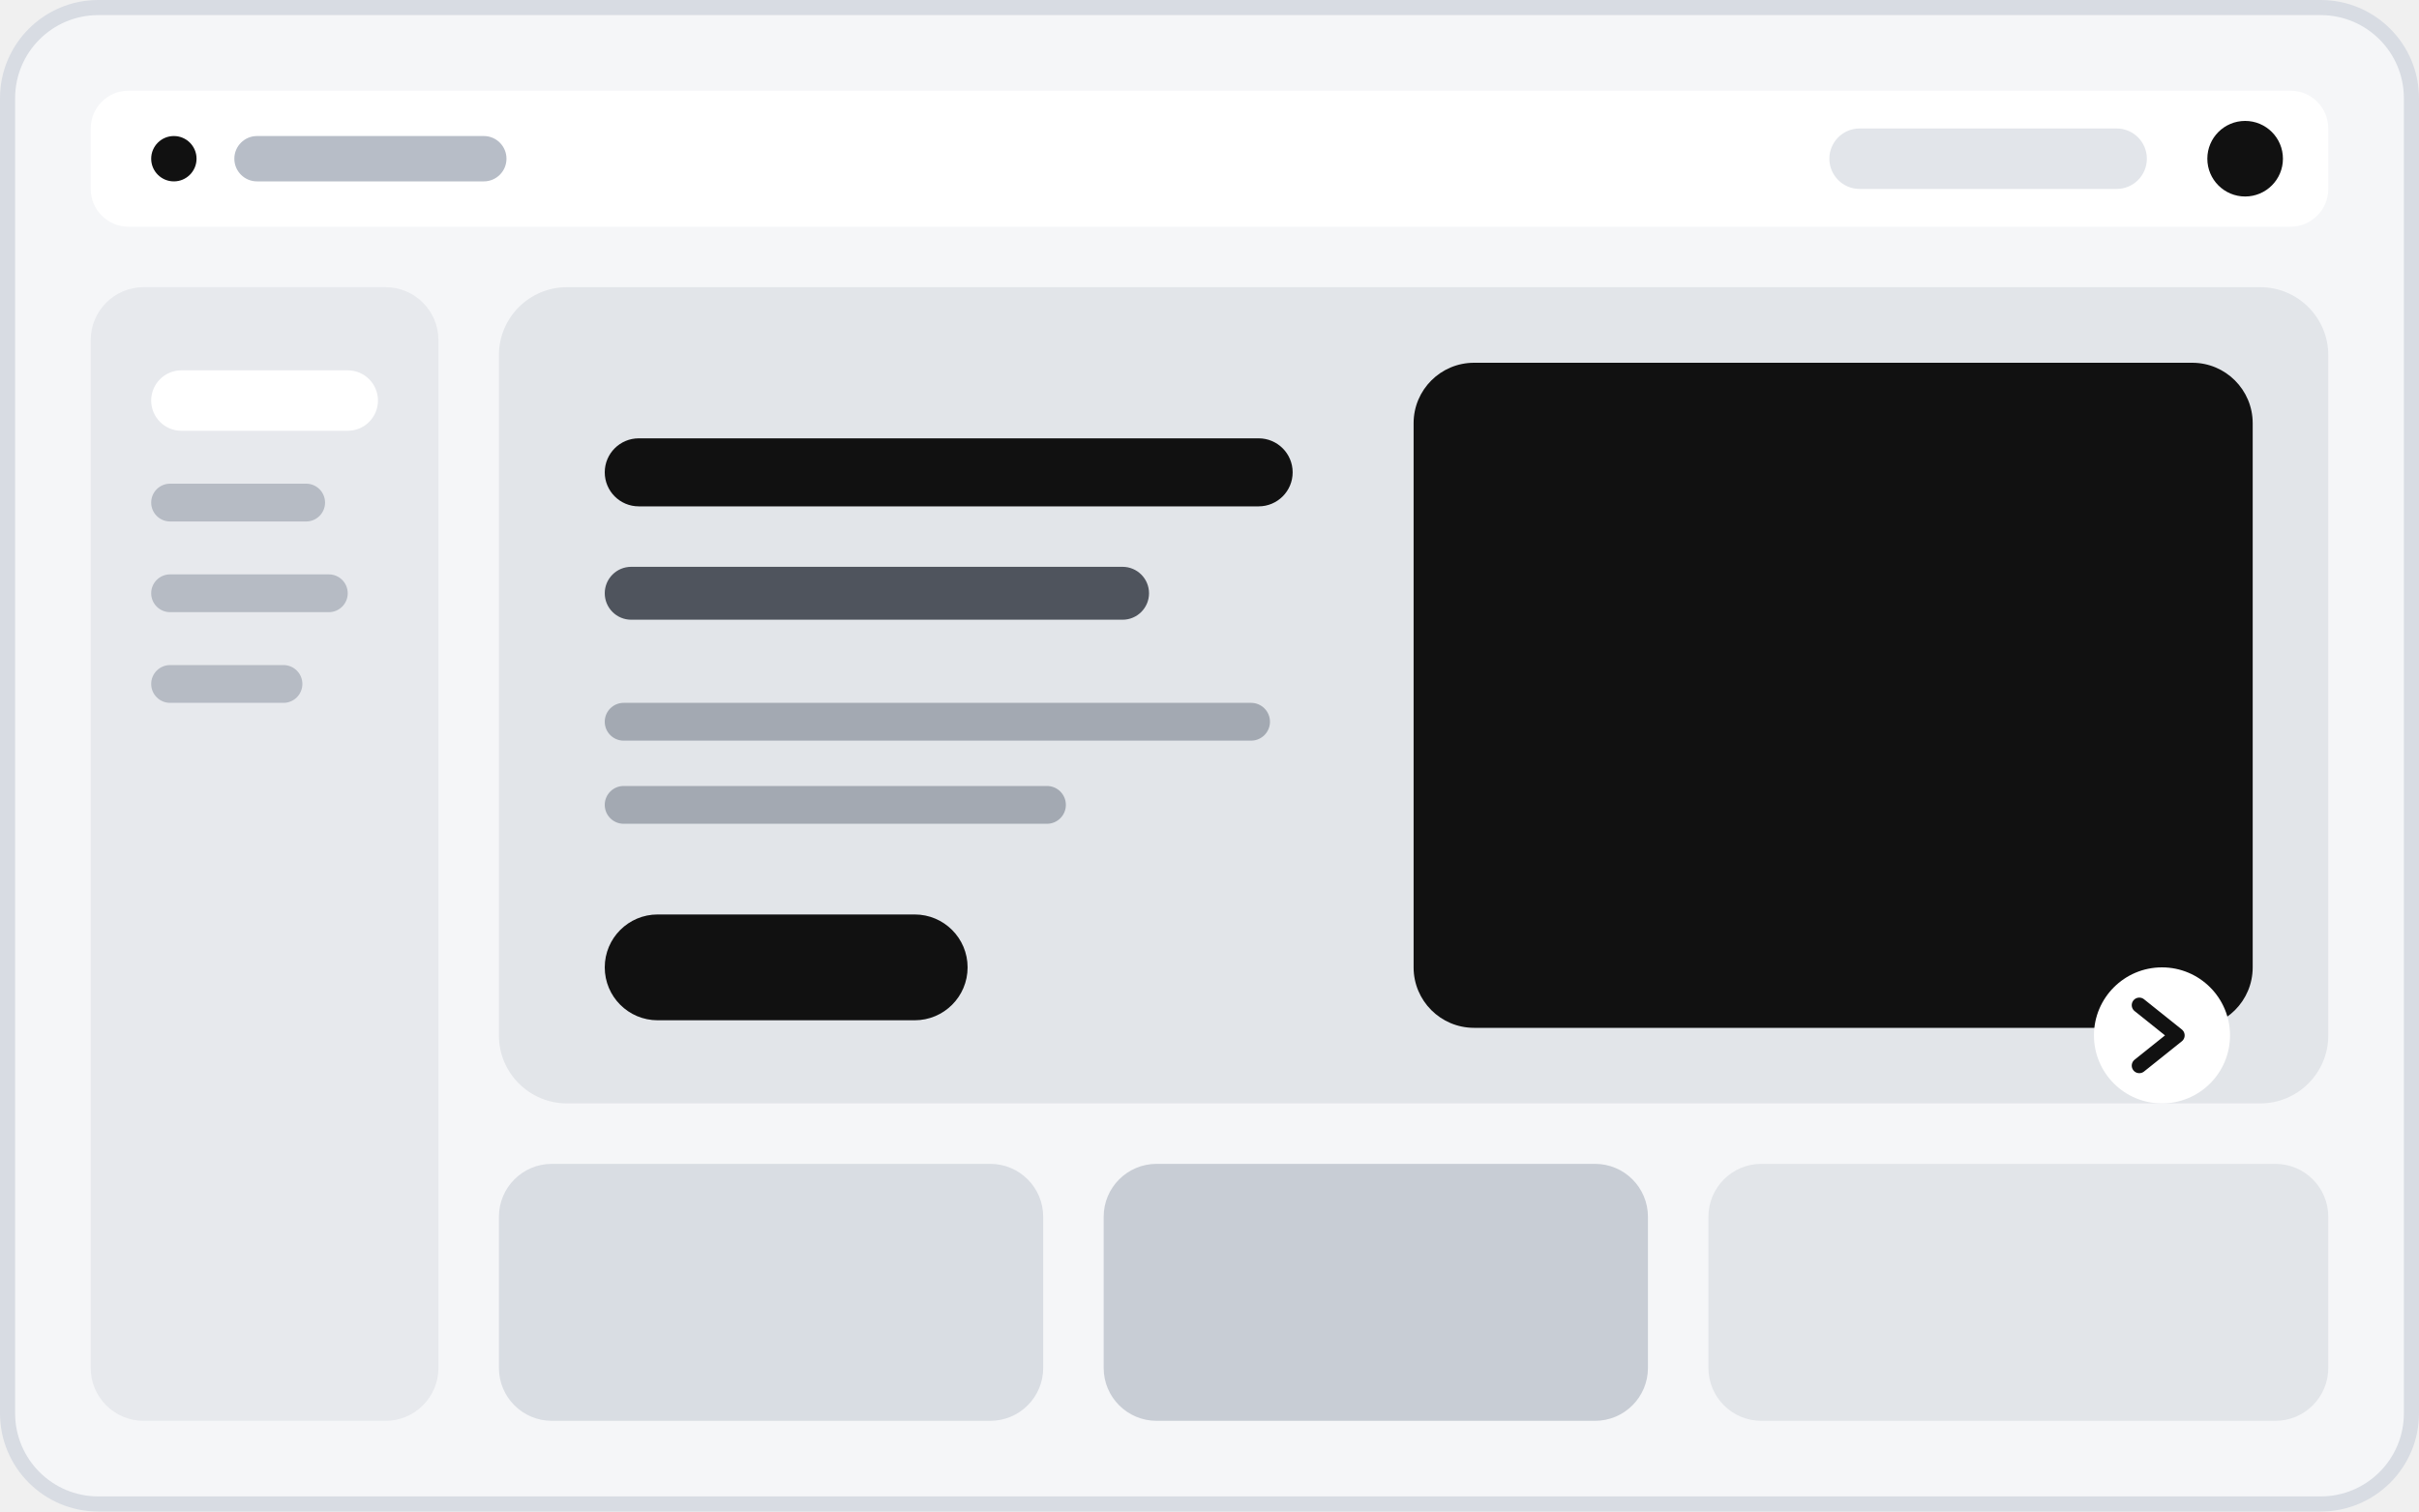
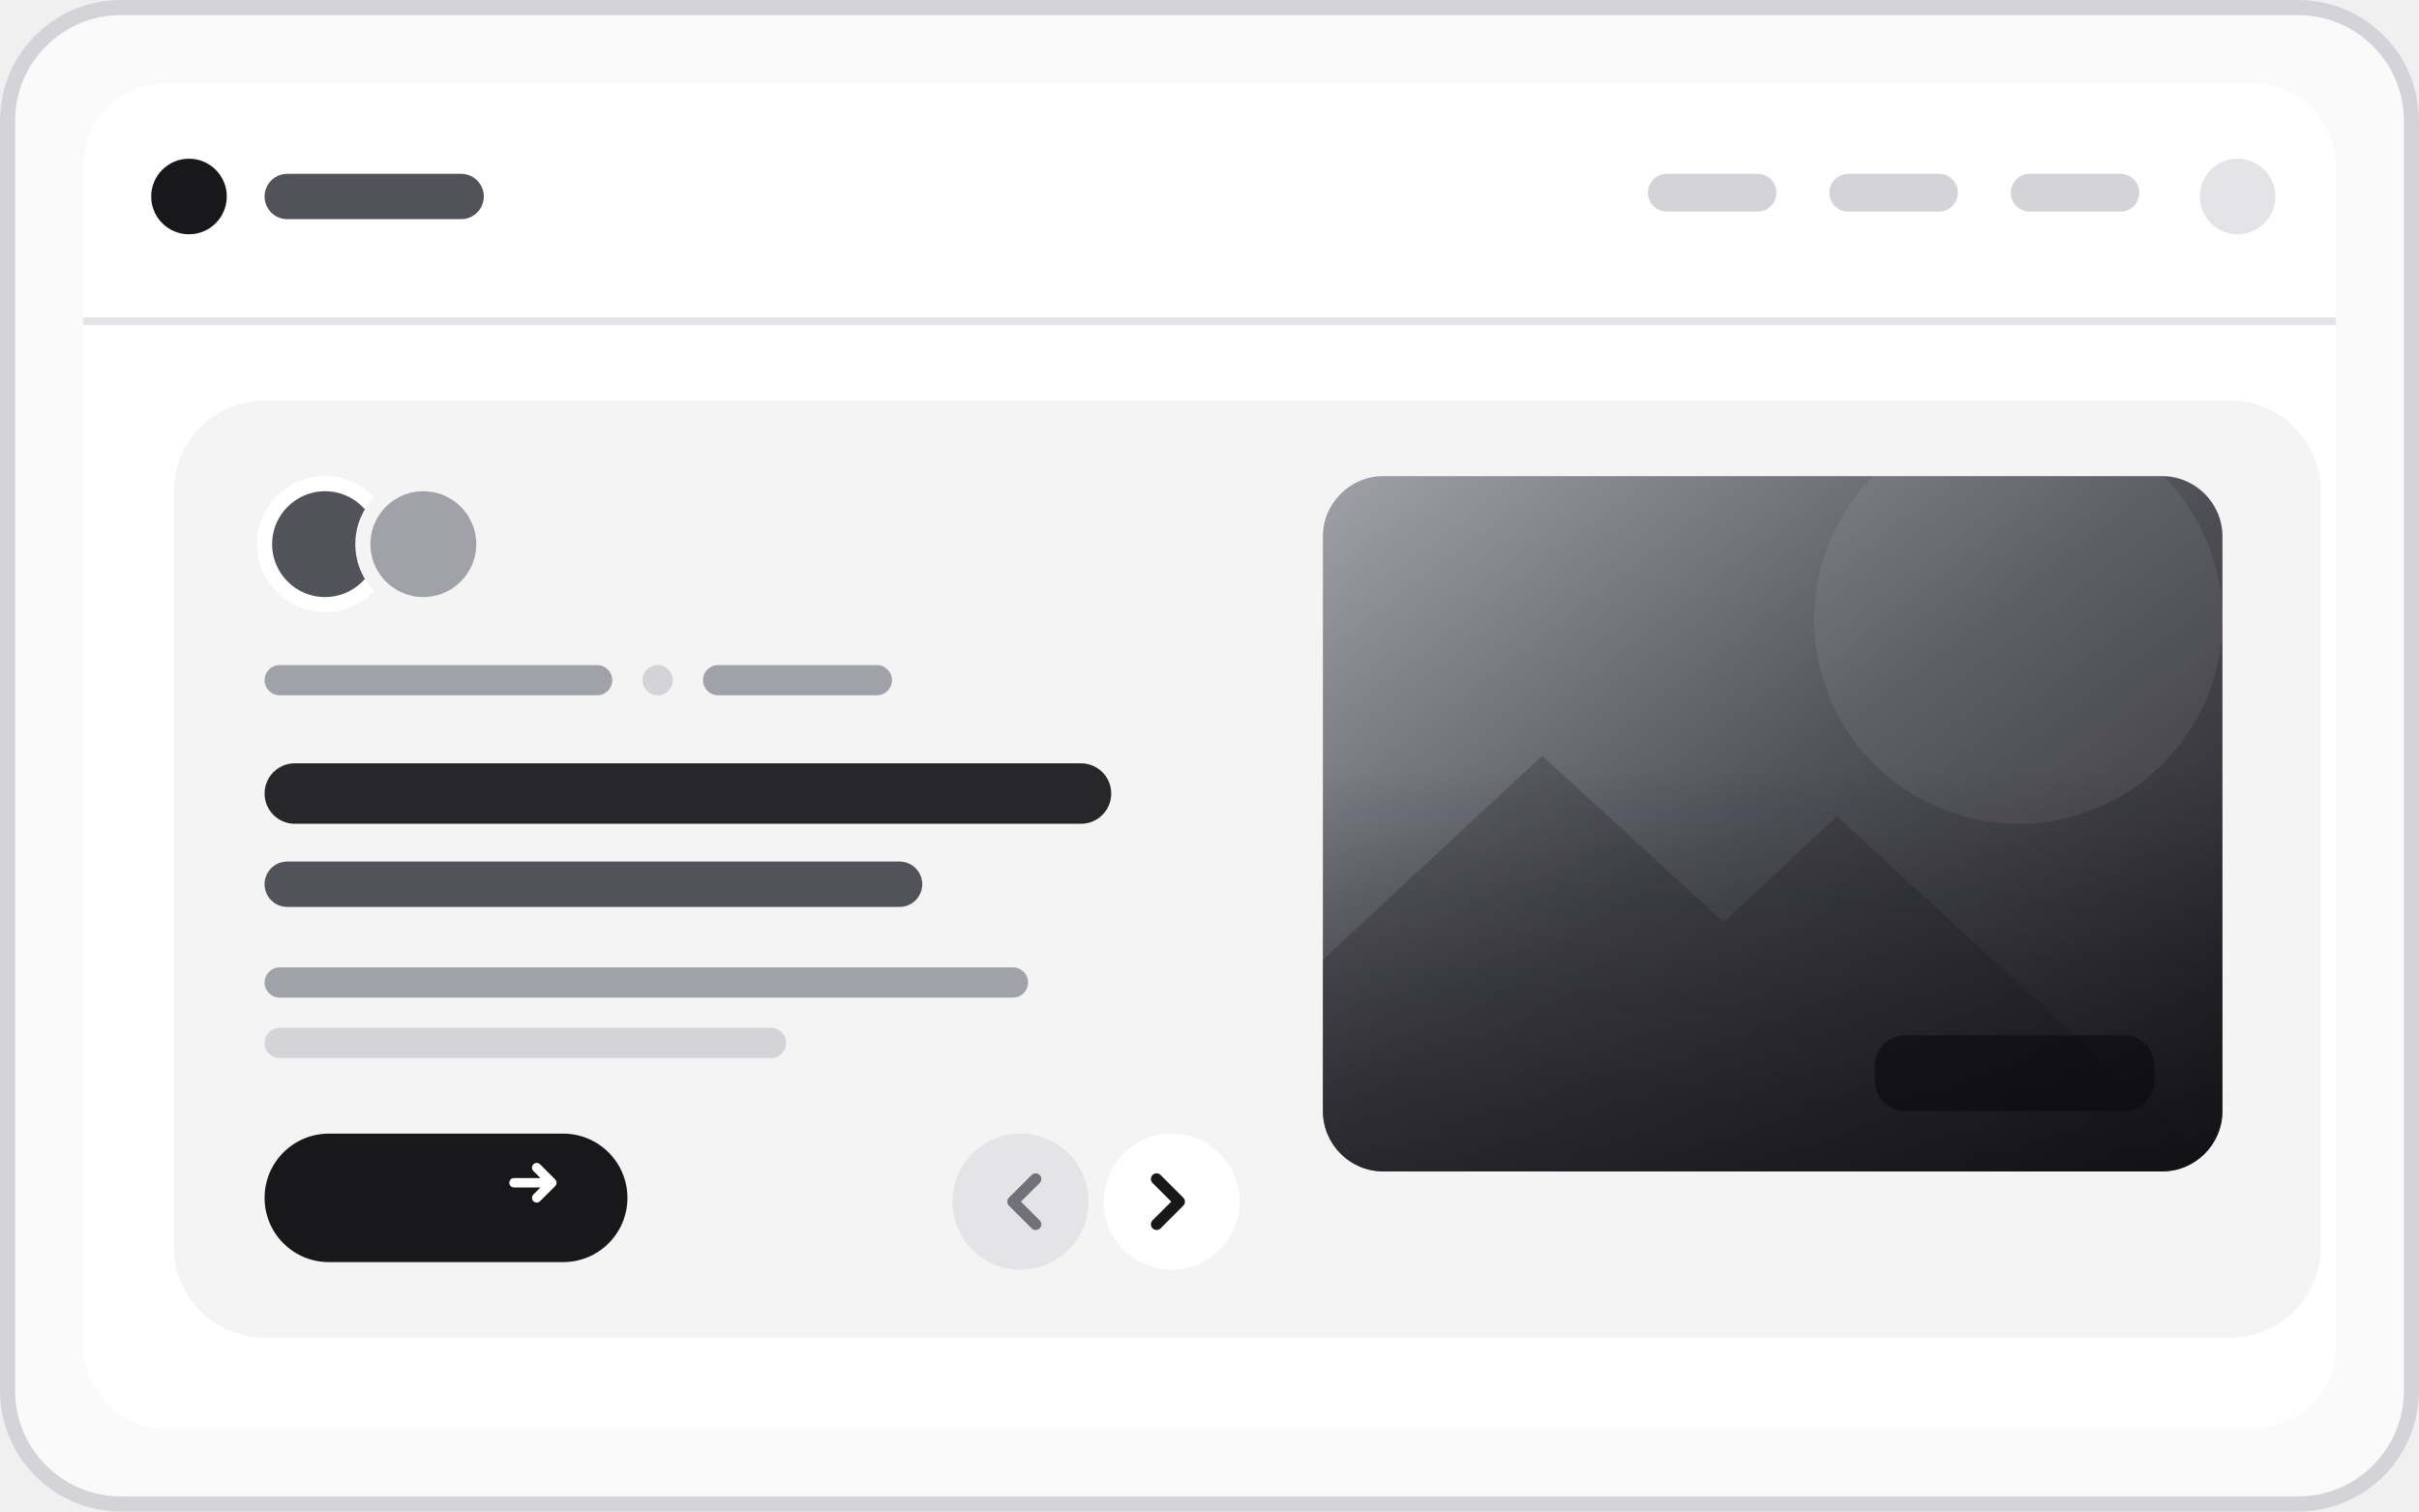
- <svg xmlns="http://www.w3.org/2000/svg" width="320" height="200" viewBox="0 0 320 200" role="img" aria-label="轮播首页布局预览">
-   <rect x="1" y="1" width="318" height="198" rx="12" fill="#f5f6f8" stroke="#d8dce3" stroke-width="2" />
-   <rect x="12" y="12" width="296" height="18" rx="5" fill="#ffffff" />
-   <circle cx="23" cy="21" r="3" fill="#111111" />
-   <rect x="31" y="18" width="36" height="6" rx="3" fill="#b7bdc7" />
-   <rect x="242" y="17" width="42" height="8" rx="4" fill="#e2e5ea" />
-   <circle cx="297" cy="21" r="5" fill="#111111" />
-   <rect x="12" y="38" width="46" height="150" rx="7" fill="#e7e9ed" />
-   <rect x="20" y="49" width="30" height="8" rx="4" fill="#ffffff" />
-   <rect x="20" y="64" width="23" height="5" rx="2.5" fill="#b6bbc4" />
-   <rect x="20" y="76" width="26" height="5" rx="2.5" fill="#b6bbc4" />
-   <rect x="20" y="88" width="20" height="5" rx="2.5" fill="#b6bbc4" />
-   <rect x="66" y="38" width="242" height="108" rx="9" fill="#e2e5e9" />
-   <rect x="80" y="58" width="91" height="9" rx="4.5" fill="#111111" />
-   <rect x="80" y="75" width="72" height="7" rx="3.5" fill="#4f545d" />
-   <rect x="80" y="93" width="88" height="5" rx="2.5" fill="#a3a9b2" />
-   <rect x="80" y="104" width="61" height="5" rx="2.5" fill="#a3a9b2" />
-   <rect x="80" y="121" width="48" height="14" rx="7" fill="#111111" />
-   <rect x="187" y="48" width="111" height="88" rx="8" fill="#111111" />
-   <circle cx="286" cy="137" r="9" fill="#ffffff" />
-   <path d="M283 133l5 4-5 4" fill="none" stroke="#111111" stroke-width="2" stroke-linecap="round" stroke-linejoin="round" />
-   <rect x="66" y="154" width="72" height="34" rx="7" fill="#d9dde3" />
-   <rect x="146" y="154" width="72" height="34" rx="7" fill="#c8cdd5" />
-   <rect x="226" y="154" width="82" height="34" rx="7" fill="#e2e5e9" />
+ <svg xmlns="http://www.w3.org/2000/svg" width="320" height="200" viewBox="0 0 320 200" role="img" aria-labelledby="title desc">
+   <defs>
+     <linearGradient id="carousel-media" x1="0" y1="0" x2="1" y2="1">
+       <stop offset="0" stop-color="#a1a1aa" />
+       <stop offset=".48" stop-color="#52525b" />
+       <stop offset="1" stop-color="#18181b" />
+     </linearGradient>
+     <linearGradient id="carousel-shade" x1="0" y1="0" x2="0" y2="1">
+       <stop offset=".42" stop-color="#09090b" stop-opacity="0" />
+       <stop offset="1" stop-color="#09090b" stop-opacity=".46" />
+     </linearGradient>
+     <clipPath id="carousel-window">
+       <rect x="11" y="11" width="298" height="178" rx="11" />
+     </clipPath>
+     <clipPath id="carousel-image">
+       <rect x="175" y="63" width="119" height="92" rx="8" />
+     </clipPath>
+   </defs>
+   <rect x="1" y="1" width="318" height="198" rx="15" fill="#fafafa" stroke="#d4d4d8" stroke-width="2" />
+   <g clip-path="url(#carousel-window)">
+     <rect x="11" y="11" width="298" height="178" fill="#fff" />
+     <g aria-hidden="true">
+       <circle cx="25" cy="26" r="5" fill="#18181b" />
+       <rect x="35" y="23" width="29" height="6" rx="3" fill="#52525b" />
+       <rect x="218" y="23" width="17" height="5" rx="2.5" fill="#d4d4d8" />
+       <rect x="242" y="23" width="17" height="5" rx="2.5" fill="#d4d4d8" />
+       <rect x="266" y="23" width="17" height="5" rx="2.5" fill="#d4d4d8" />
+       <circle cx="296" cy="26" r="5" fill="#e4e4e7" />
+       <path d="M11 42.5h298" stroke="#e4e4e7" />
+     </g>
+     <g aria-hidden="true">
+       <rect x="23" y="53" width="284" height="124" rx="12" fill="#f4f4f5" />
+       <circle cx="43" cy="72" r="8" fill="#52525b" stroke="#fff" stroke-width="2" />
+       <circle cx="56" cy="72" r="8" fill="#a1a1aa" stroke="#f4f4f5" stroke-width="2" />
+       <rect x="35" y="88" width="46" height="4" rx="2" fill="#a1a1aa" />
+       <circle cx="87" cy="90" r="2" fill="#d4d4d8" />
+       <rect x="93" y="88" width="25" height="4" rx="2" fill="#a1a1aa" />
+       <rect x="35" y="101" width="112" height="8" rx="4" fill="#27272a" />
+       <rect x="35" y="114" width="87" height="6" rx="3" fill="#52525b" />
+       <rect x="35" y="128" width="101" height="4" rx="2" fill="#a1a1aa" />
+       <rect x="35" y="136" width="69" height="4" rx="2" fill="#d4d4d8" />
+       <rect x="35" y="150" width="48" height="17" rx="8.5" fill="#18181b" />
+       <path d="M68 156.5h5m-2-2 2 2-2 2" fill="none" stroke="#fff" stroke-width="1.25" stroke-linecap="round" stroke-linejoin="round" />
+       <g clip-path="url(#carousel-image)">
+         <rect x="175" y="63" width="119" height="92" fill="url(#carousel-media)" />
+         <circle cx="267" cy="82" r="27" fill="#fff" fill-opacity=".07" />
+         <path d="m175 127 29-27 24 22 15-14 51 47H175z" fill="#18181b" fill-opacity=".24" />
+         <rect x="175" y="63" width="119" height="92" fill="url(#carousel-shade)" />
+         <rect x="248" y="137" width="37" height="10" rx="4" fill="#09090b" fill-opacity=".58" />
+       </g>
+       <circle cx="135" cy="159" r="9" fill="#e4e4e7" />
+       <path d="m137 156-3 3 3 3" fill="none" stroke="#71717a" stroke-width="1.5" stroke-linecap="round" stroke-linejoin="round" />
+       <circle cx="155" cy="159" r="9" fill="#fff" />
+       <path d="m153 156 3 3-3 3" fill="none" stroke="#18181b" stroke-width="1.5" stroke-linecap="round" stroke-linejoin="round" />
+     </g>
+   </g>
</svg>
